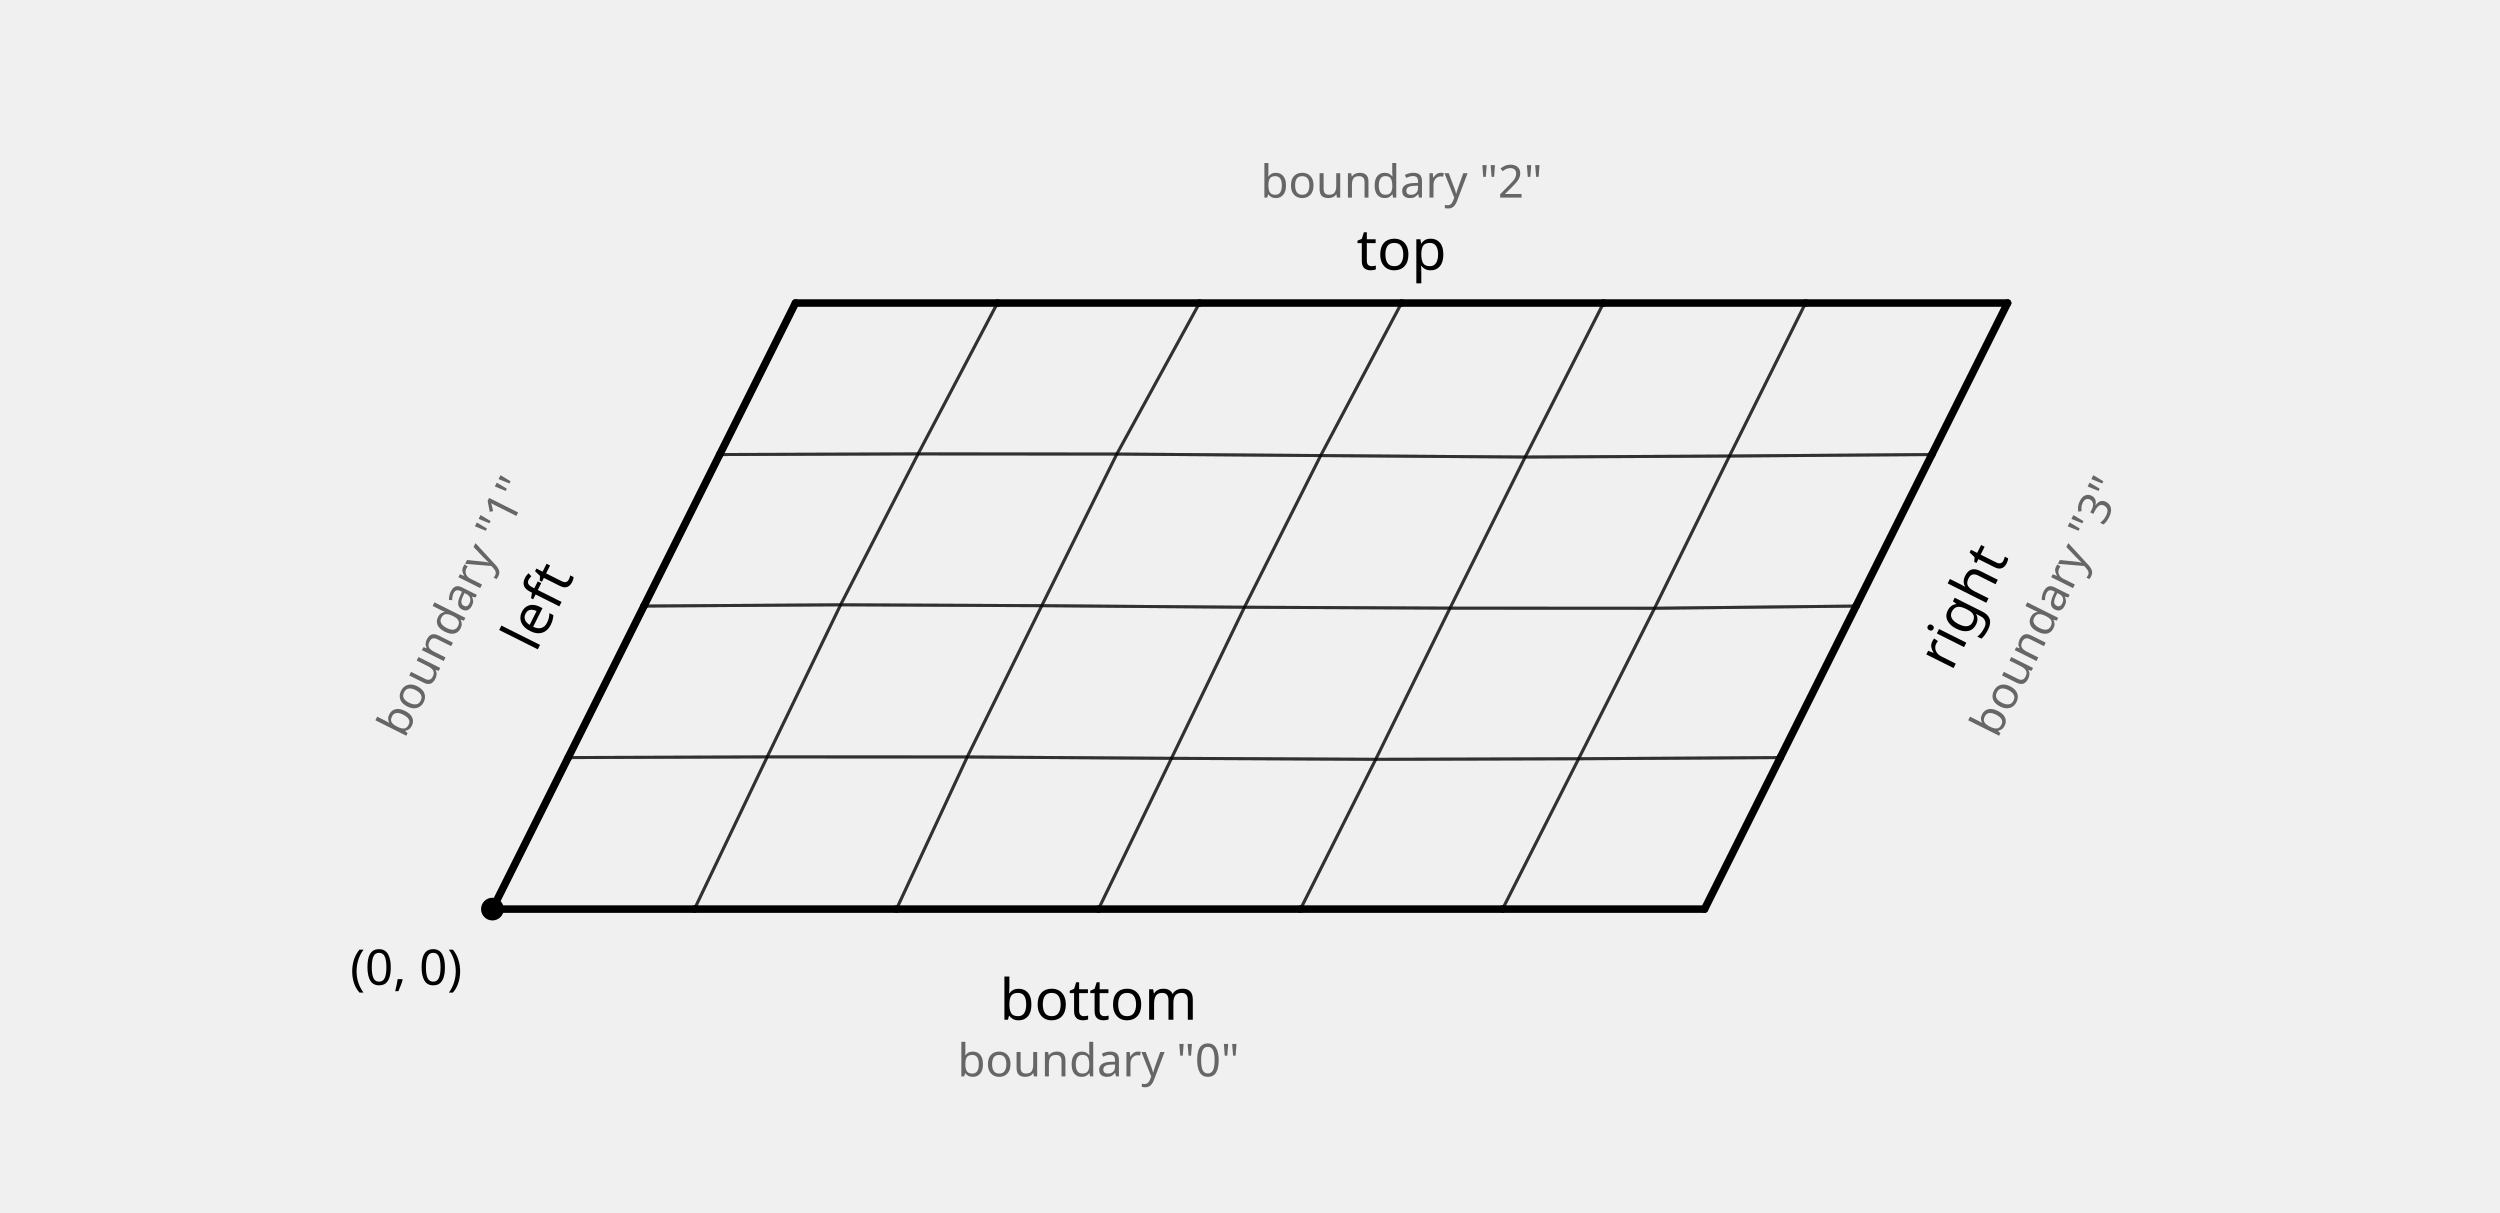
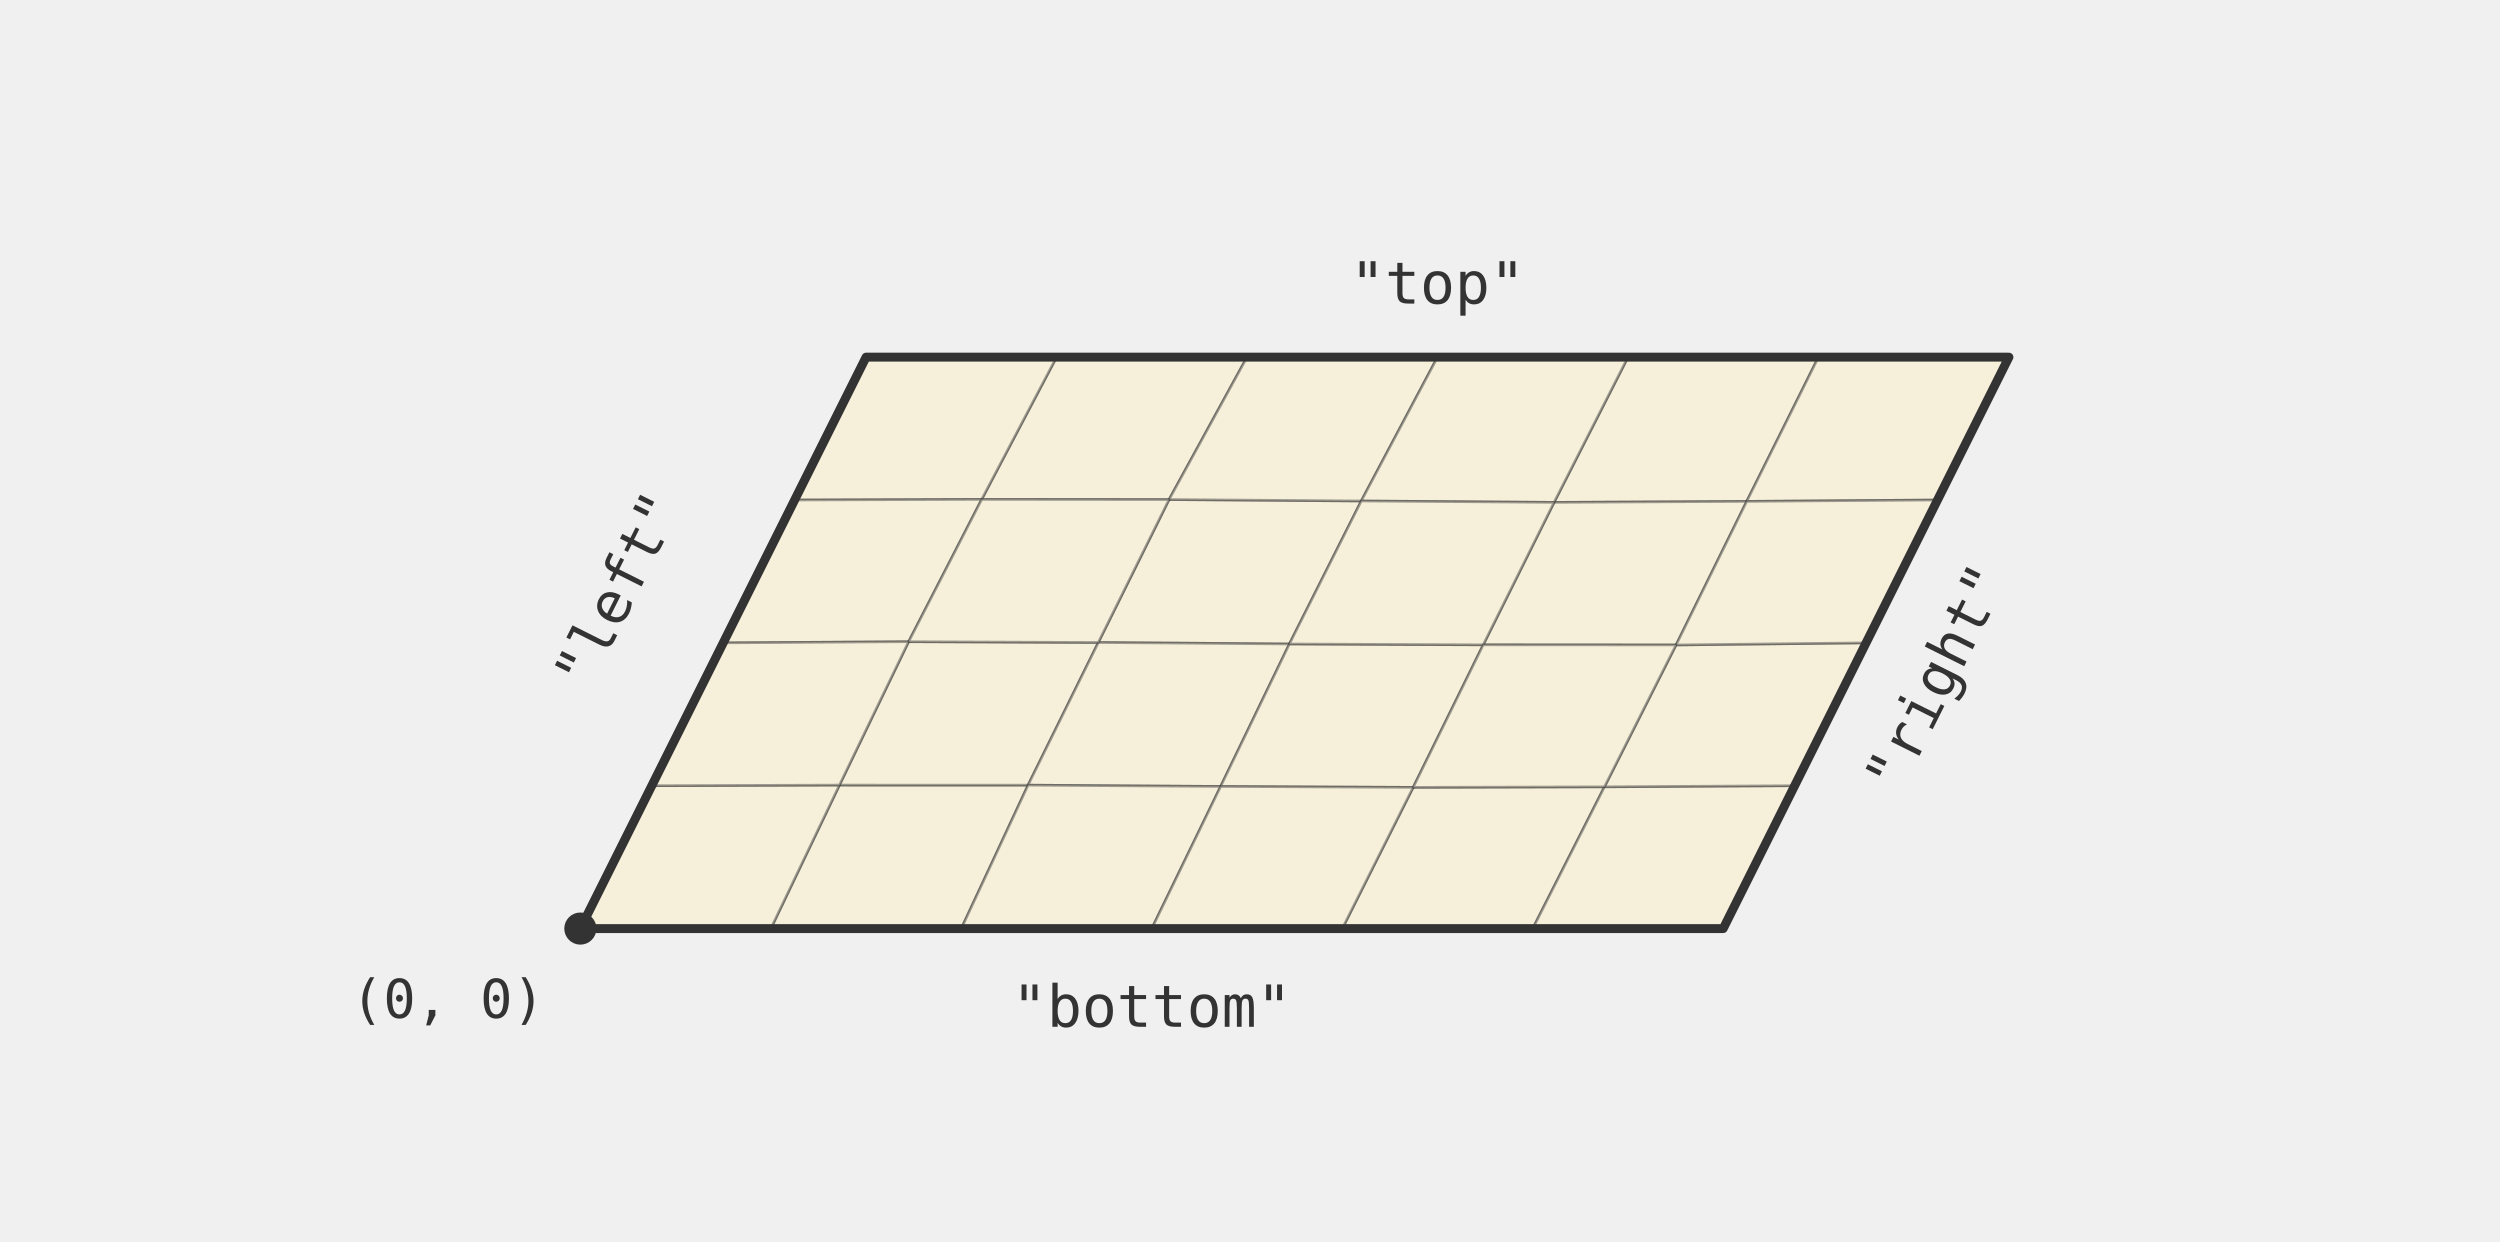
- <svg xmlns="http://www.w3.org/2000/svg" viewBox="0 0 660 320" width="660" height="320" font-family="sans-serif" font-size="15" fill="#000">
-   <g fill="none" stroke="#000" stroke-width="0.8" stroke-opacity="0.55" stroke-linejoin="round">
-     <polygon points="255.35,199.84 228.95,199.83 202.54,199.82 192.94,219.91 183.33,240 210,240 236.67,240 246.01,219.92" />
-     <polygon points="402.65,120.66 429.62,120.53 456.58,120.39 466.62,100.19 476.67,80 450,80 423.33,80 412.99,100.33" />
-     <polygon points="202.54,199.82 228.95,199.83 255.35,199.84 265.19,179.87 275.03,159.9 248.47,159.78 221.92,159.67 212.23,179.75" />
-     <polygon points="456.58,120.39 429.62,120.53 402.65,120.66 392.73,140.61 382.8,160.55 409.8,160.57 436.8,160.58 446.69,140.49" />
-     <polygon points="275.03,159.9 301.78,160.11 328.53,160.31 338.59,140.29 348.66,120.27 321.75,120.07 294.84,119.87 284.93,139.89" />
-     <polygon points="242.38,119.83 268.61,119.85 294.84,119.87 305.75,99.94 316.67,80 290,80 263.33,80 252.86,99.91" />
-     <polygon points="416.76,200.31 389.97,200.39 363.19,200.46 353.26,220.23 343.33,240 370,240 396.67,240 406.71,220.16" />
-     <polygon points="294.84,119.87 321.75,120.07 348.66,120.27 359.33,100.13 370,80 343.33,80 316.67,80 305.75,99.94" />
-     <polygon points="423.33,80 396.67,80 370,80 359.33,100.13 348.66,120.27 375.65,120.47 402.65,120.66 412.99,100.33" />
-     <polygon points="275.03,159.9 265.19,179.87 255.35,199.84 282.31,200.02 309.27,200.2 318.9,180.26 328.53,160.31 301.78,160.11" />
-     <polygon points="130,240 156.67,240 183.33,240 192.94,219.91 202.54,199.82 176.27,199.91 150,200 140,220" />
-     <polygon points="530,80 503.33,80 476.67,80 466.62,100.19 456.58,120.39 483.29,120.19 510,120 520,100" />
-     <polygon points="309.27,200.2 336.23,200.33 363.19,200.46 372.99,180.51 382.8,160.55 355.66,160.43 328.53,160.31 318.9,180.26" />
-     <polygon points="263.33,80 236.67,80 210,80 200,100 190,120 216.19,119.91 242.38,119.83 252.86,99.91" />
-     <polygon points="396.67,240 423.33,240 450,240 460,220 470,200 443.38,200.16 416.76,200.31 406.71,220.16" />
-     <polygon points="236.67,240 263.33,240 290,240 299.64,220.1 309.27,200.2 282.31,200.02 255.35,199.84 246.01,219.92" />
-     <polygon points="490,160 463.4,160.29 436.8,160.58 426.78,180.45 416.76,200.31 443.38,200.16 470,200 480,180" />
-     <polygon points="170,160 195.96,159.83 221.92,159.67 232.15,139.75 242.38,119.83 216.19,119.91 190,120 180,140" />
-     <polygon points="150,200 176.27,199.91 202.54,199.82 212.23,179.75 221.92,159.67 195.96,159.83 170,160 160,180" />
-     <polygon points="510,120 483.29,120.19 456.58,120.39 446.69,140.49 436.8,160.58 463.4,160.29 490,160 500,140" />
-     <polygon points="328.53,160.31 355.66,160.43 382.8,160.55 392.73,140.61 402.65,120.66 375.65,120.47 348.66,120.27 338.59,140.29" />
-     <polygon points="363.19,200.46 336.23,200.33 309.27,200.2 299.64,220.1 290,240 316.67,240 343.33,240 353.26,220.23" />
-     <polygon points="363.19,200.46 389.97,200.39 416.76,200.31 426.78,180.45 436.8,160.58 409.8,160.57 382.8,160.55 372.99,180.51" />
-     <polygon points="294.84,119.87 268.61,119.85 242.38,119.83 232.15,139.75 221.92,159.67 248.47,159.78 275.03,159.9 284.93,139.89" />
+ <svg xmlns="http://www.w3.org/2000/svg" class="fig" viewBox="0 0 560 278" width="560" height="278" font-family="Roboto Mono, monospace" font-size="13" fill="#000">
+   <style>
+     .fig { font-family: "Roboto Mono", ui-monospace, SFMono-Regular, Menlo, Consolas, monospace; font-size: 13px; }
+     .fig[fill="#000"], .fig [fill="#000"] { fill: var(--fig-ink, #333333); }
+     .fig [stroke="#000"] { stroke: var(--fig-ink, #333333); }
+     .fig [fill="#666"] { fill: var(--fig-muted, #6b6960); }
+     .fig [fill="#fff"] { fill: var(--fig-bg, #fdfaf2); }
+     .fig [stroke="#fff"] { stroke: var(--fig-bg, #fdfaf2); }
+     .fig [fill="#f6efd9"] { fill: var(--fig-area, #f6efd9); }
+     .fig [stroke="#f6efd9"] { stroke: var(--fig-area, #f6efd9); }
+     .fig [stroke="#c8003f"] { stroke: var(--fig-value, #c8003f); }
+     .fig [fill="#c8003f"] { fill: var(--fig-value, #c8003f); }
+     .fig [stroke="#d4aa00"] { stroke: var(--fig-robin, #d4aa00); }
+     .fig [fill="#d4aa00"] { fill: var(--fig-robin, #d4aa00); }
+     .fig [stroke="#0086d4"] { stroke: var(--fig-flux, #0086d4); }
+     .fig [fill="#0086d4"] { fill: var(--fig-flux, #0086d4); }
+     .fig [stroke="#00a86b"] { stroke: var(--fig-zero, #00a86b); }
+     .fig [fill="#00a86b"] { fill: var(--fig-zero, #00a86b); }
+     .fig [fill="#8f7200"] { fill: var(--fig-gold-ink, #8f7200); }
+     .fig [font-size="11"] { font-size: 10px; }
+     .fig [font-size="12"] { font-size: 11px; }
+     .fig [font-size="13"] { font-size: 12px; }
+     .fig [font-size="16"] { font-size: 14px; }
+     .fig [font-size="18"] { font-size: 15px; }
+   </style>
+   <defs>
+     <marker id="arrow" viewBox="0 0 10 10" refX="9" refY="5" markerWidth="7" markerHeight="7" orient="auto-start-reverse">
+       <path d="M0,0 L10,5 L0,10 z" fill="#000" />
+     </marker>
+     <marker id="arrow-flux" viewBox="0 0 10 10" refX="9" refY="5" markerWidth="6" markerHeight="6" orient="auto-start-reverse">
+       <path d="M0,0 L10,5 L0,10 z" fill="#0086d4" />
+     </marker>
+   </defs>
+   <g fill="#f6efd9" stroke="#000" stroke-width="0.6" stroke-opacity="0.45" stroke-linejoin="round">
+     <polygon points="230.28,175.87 209.16,175.87 188.04,175.86 180.35,191.93 172.67,208 194,208 215.33,208 222.81,191.94" />
+     <polygon points="348.12,112.53 369.69,112.42 391.26,112.31 399.3,96.15 407.33,80 386,80 364.67,80 356.39,96.27" />
+     <polygon points="188.04,175.86 209.16,175.87 230.28,175.87 238.15,159.9 246.02,143.92 224.78,143.83 203.53,143.74 195.78,159.8" />
+     <polygon points="391.26,112.31 369.69,112.42 348.12,112.53 340.18,128.49 332.24,144.44 353.84,144.45 375.44,144.47 383.35,128.39" />
+     <polygon points="246.02,143.92 267.42,144.08 288.82,144.25 296.87,128.23 304.92,112.22 283.4,112.06 261.87,111.9 253.95,127.91" />
+     <polygon points="219.9,111.86 240.89,111.88 261.87,111.9 270.6,95.95 279.33,80 258,80 236.67,80 228.28,95.93" />
+     <polygon points="359.4,176.25 337.98,176.31 316.55,176.37 308.61,192.18 300.67,208 322,208 343.33,208 351.37,192.12" />
+     <polygon points="261.87,111.9 283.4,112.06 304.92,112.22 313.46,96.11 322,80 300.67,80 279.33,80 270.6,95.95" />
+     <polygon points="364.67,80 343.33,80 322,80 313.46,96.11 304.92,112.22 326.52,112.37 348.12,112.53 356.39,96.27" />
+     <polygon points="246.02,143.92 238.15,159.9 230.28,175.87 251.85,176.02 273.42,176.16 281.12,160.2 288.82,144.25 267.42,144.08" />
+     <polygon points="130,208 151.33,208 172.67,208 180.35,191.93 188.04,175.86 167.02,175.93 146,176 138,192" />
+     <polygon points="450,80 428.67,80 407.33,80 399.3,96.15 391.26,112.31 412.63,112.15 434,112 442,96" />
+     <polygon points="273.42,176.16 294.98,176.27 316.55,176.37 324.4,160.41 332.24,144.44 310.53,144.35 288.82,144.25 281.12,160.2" />
+     <polygon points="236.67,80 215.33,80 194,80 186,96 178,112 198.95,111.93 219.9,111.86 228.28,95.93" />
+     <polygon points="343.33,208 364.67,208 386,208 394,192 402,176 380.7,176.12 359.4,176.25 351.37,192.12" />
+     <polygon points="215.33,208 236.67,208 258,208 265.71,192.08 273.42,176.16 251.85,176.02 230.28,175.87 222.81,191.94" />
+     <polygon points="418,144 396.72,144.23 375.44,144.47 367.42,160.36 359.4,176.25 380.7,176.12 402,176 410,160" />
+     <polygon points="162,144 182.77,143.87 203.53,143.74 211.72,127.8 219.9,111.86 198.95,111.93 178,112 170,128" />
+     <polygon points="146,176 167.02,175.93 188.04,175.86 195.78,159.8 203.53,143.74 182.77,143.87 162,144 154,160" />
+     <polygon points="434,112 412.63,112.15 391.26,112.31 383.35,128.39 375.44,144.47 396.72,144.23 418,144 426,128" />
+     <polygon points="288.82,144.25 310.53,144.35 332.24,144.44 340.18,128.49 348.12,112.53 326.52,112.37 304.92,112.22 296.87,128.23" />
+     <polygon points="316.55,176.37 294.98,176.27 273.42,176.16 265.71,192.08 258,208 279.33,208 300.67,208 308.61,192.18" />
+     <polygon points="316.55,176.37 337.98,176.31 359.4,176.25 367.42,160.36 375.44,144.47 353.84,144.45 332.24,144.44 324.4,160.41" />
+     <polygon points="261.87,111.9 240.89,111.88 219.9,111.86 211.72,127.8 203.53,143.74 224.78,143.83 246.02,143.92 253.95,127.91" />
  </g>
-   <g fill="none" stroke="#000" stroke-width="2" stroke-linecap="round">
-     <polyline points="130,240 156.67,240 183.33,240" />
-     <polyline points="236.67,240 210,240 183.33,240" />
-     <polyline points="236.67,240 263.33,240 290,240" />
-     <polyline points="343.33,240 316.67,240 290,240" />
-     <polyline points="396.67,240 370,240 343.33,240" />
-     <polyline points="396.67,240 423.33,240 450,240" />
-     <polyline points="210,80 200,100 190,120" />
-     <polyline points="170,160 180,140 190,120" />
-     <polyline points="150,200 160,180 170,160" />
-     <polyline points="130,240 140,220 150,200" />
-     <polyline points="530,80 503.33,80 476.67,80" />
-     <polyline points="423.33,80 450,80 476.67,80" />
-     <polyline points="423.33,80 396.67,80 370,80" />
-     <polyline points="316.67,80 343.33,80 370,80" />
-     <polyline points="263.33,80 290,80 316.67,80" />
-     <polyline points="263.33,80 236.67,80 210,80" />
-     <polyline points="450,240 460,220 470,200" />
-     <polyline points="490,160 480,180 470,200" />
-     <polyline points="510,120 500,140 490,160" />
-     <polyline points="530,80 520,100 510,120" />
-   </g>
-   <text x="290" y="264" text-anchor="middle" dominant-baseline="middle">bottom</text>
-   <text x="290" y="280" text-anchor="middle" dominant-baseline="middle" font-size="12" fill="#666">boundary "0"</text>
-   <text x="141.88" y="160" text-anchor="middle" dominant-baseline="middle" transform="rotate(-63.4 141.88 160)">left</text>
-   <text x="119.75" y="160" text-anchor="middle" dominant-baseline="middle" font-size="12" fill="#666" transform="rotate(-63.4 119.75 160)">boundary "1"</text>
-   <text x="370" y="66" text-anchor="middle" dominant-baseline="middle">top</text>
-   <text x="370" y="48" text-anchor="middle" dominant-baseline="middle" font-size="12" fill="#666">boundary "2"</text>
-   <text x="518.12" y="160" text-anchor="middle" dominant-baseline="middle" transform="rotate(-63.4 518.12 160)">right</text>
-   <text x="540.25" y="160" text-anchor="middle" dominant-baseline="middle" font-size="12" fill="#666" transform="rotate(-63.4 540.25 160)">boundary "3"</text>
-   <circle cx="130" cy="240" r="3" />
-   <text x="122" y="260" font-size="13" text-anchor="end">(0, 0)</text>
+   <polygon points="130,208 386,208 450,80 194,80" fill="none" stroke="#000" stroke-width="2" stroke-linejoin="round" />
+   <text x="258" y="230" text-anchor="middle">"bottom"</text>
+   <text x="258" y="246" font-size="12" fill="#666" text-anchor="middle" />
+   <text x="142.32" y="134.16" text-anchor="middle" transform="rotate(-63.43 142.32 134.16)">"left"</text>
+   <text x="322" y="68" text-anchor="middle">"top"</text>
+   <text x="322" y="50" font-size="12" fill="#666" text-anchor="middle" />
+   <text x="437.68" y="153.84" text-anchor="middle" transform="rotate(-63.43 437.68 153.84)">"right"</text>
+   <circle cx="130" cy="208" r="3" fill="#000" stroke="#000" stroke-width="1.2" />
+   <text x="122" y="228" font-size="13" text-anchor="end">(0, 0)</text>
</svg>
